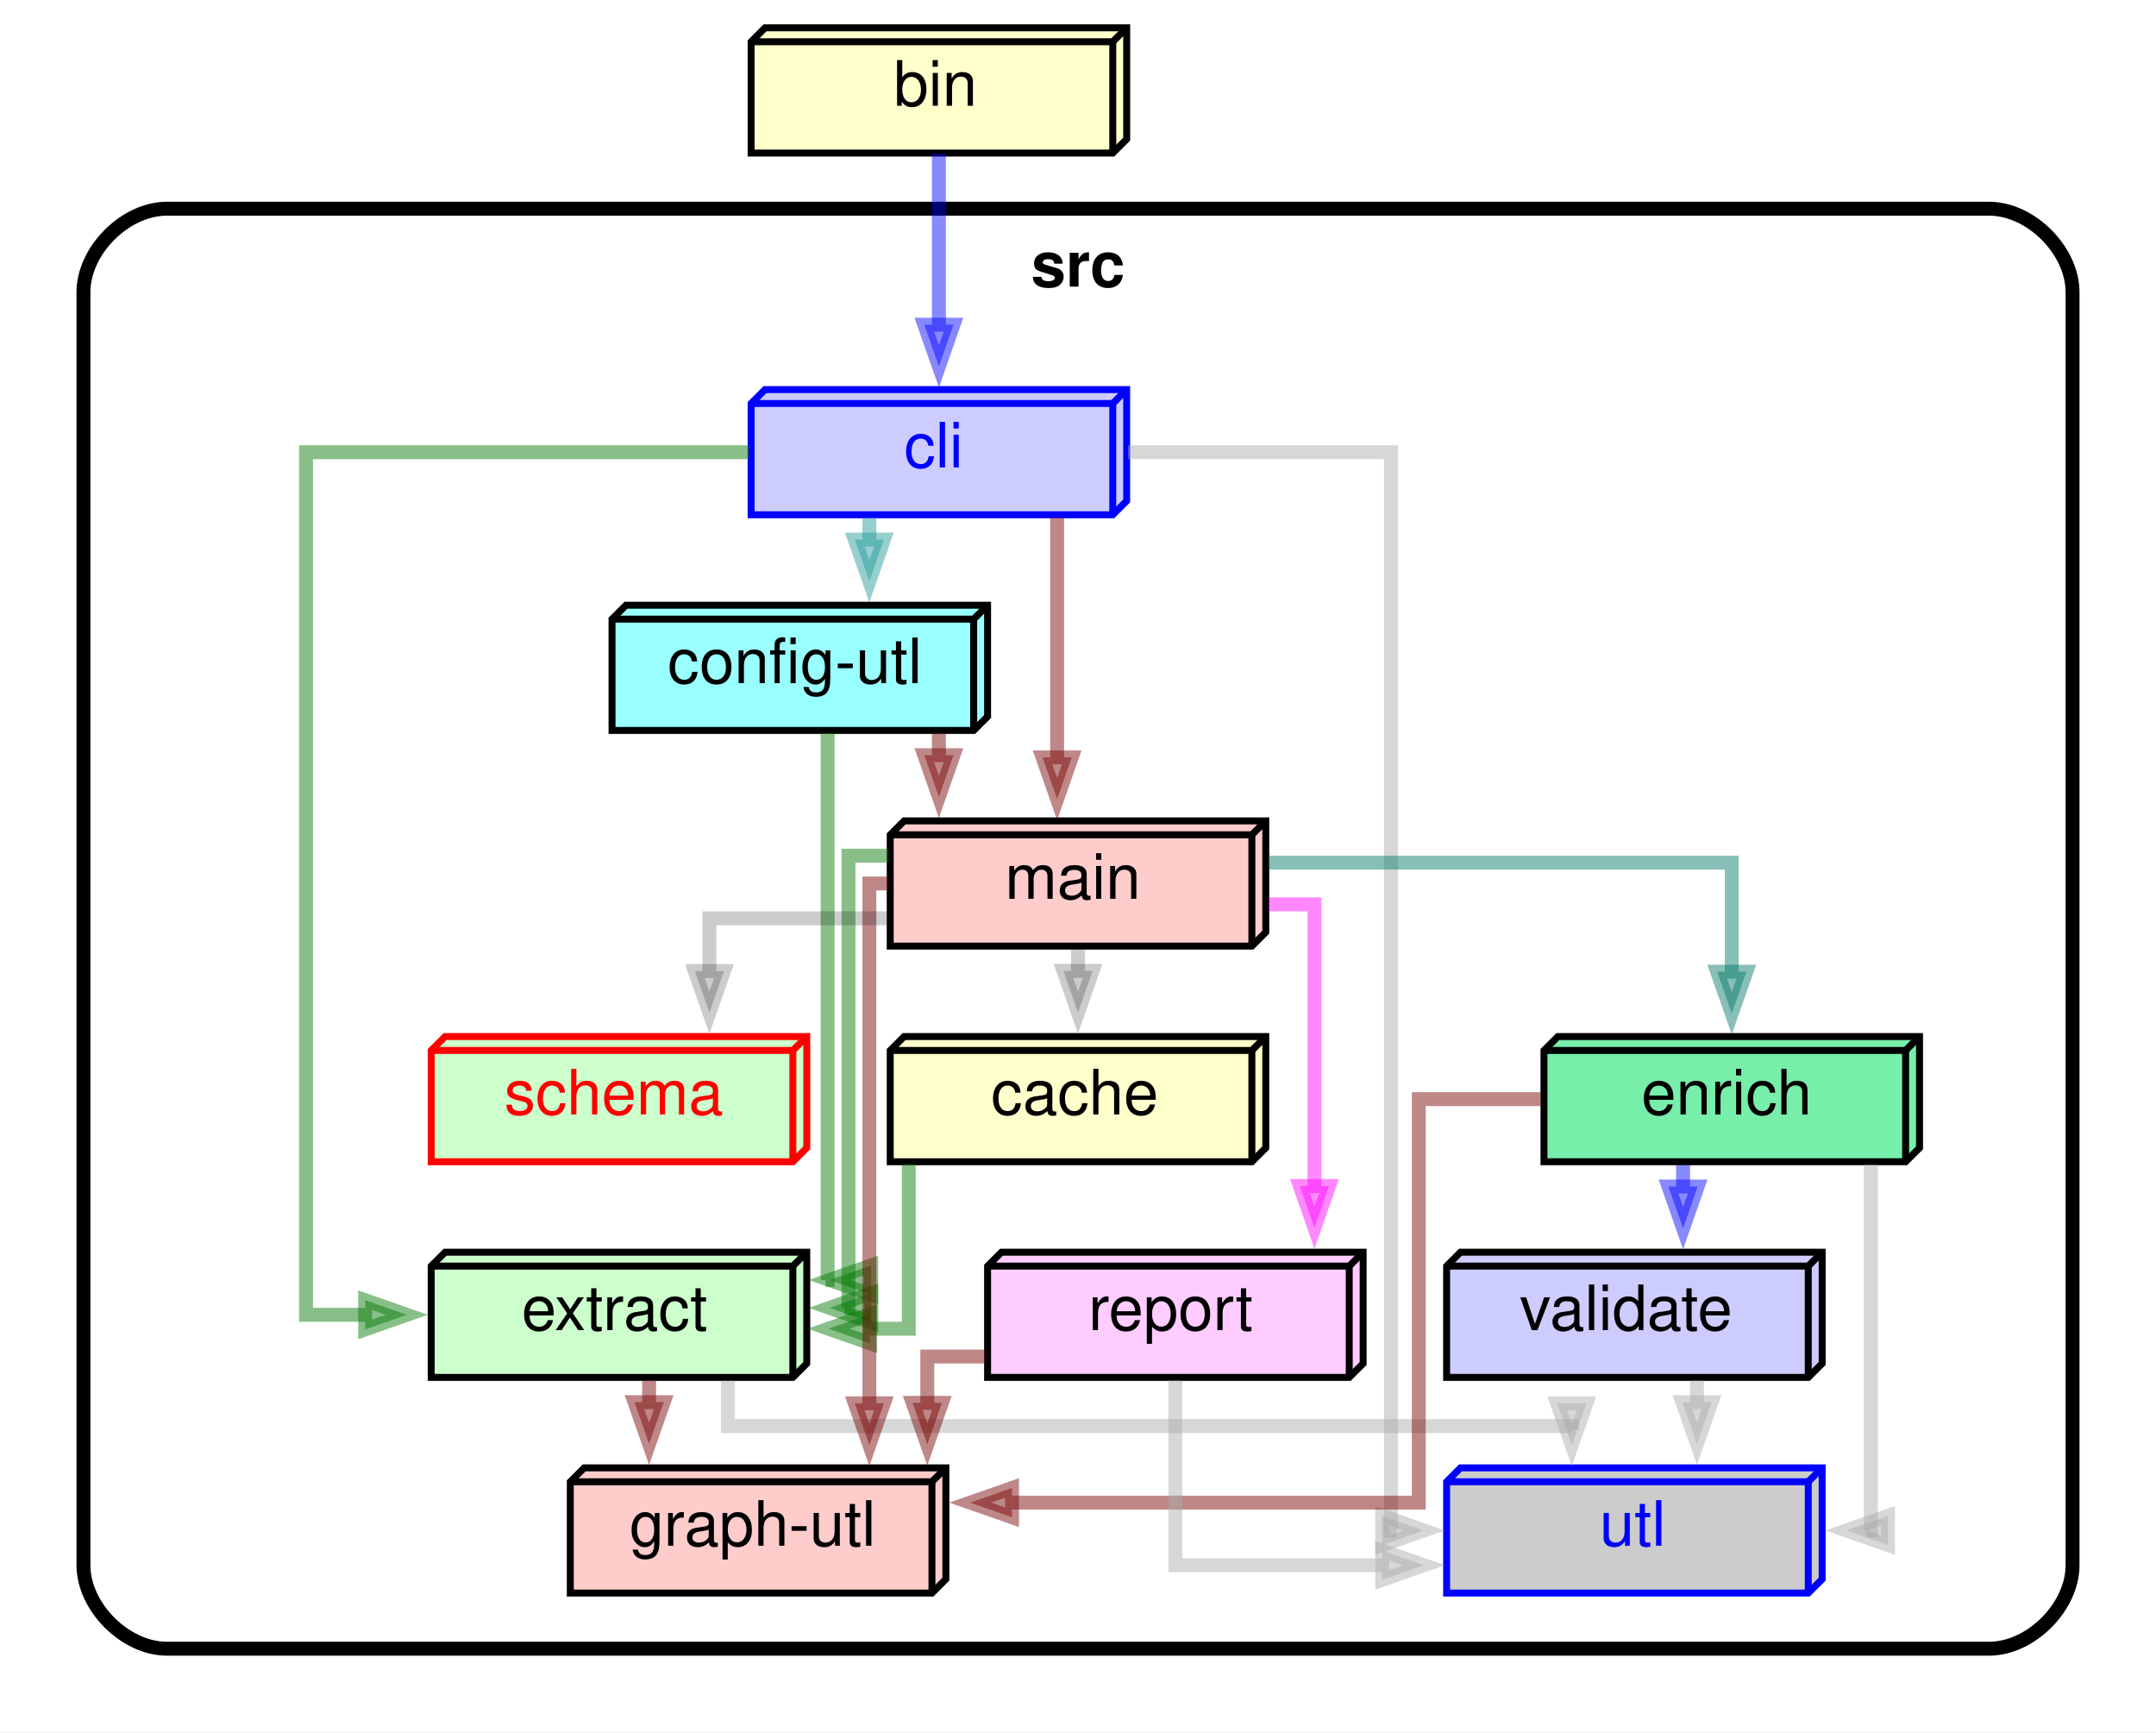
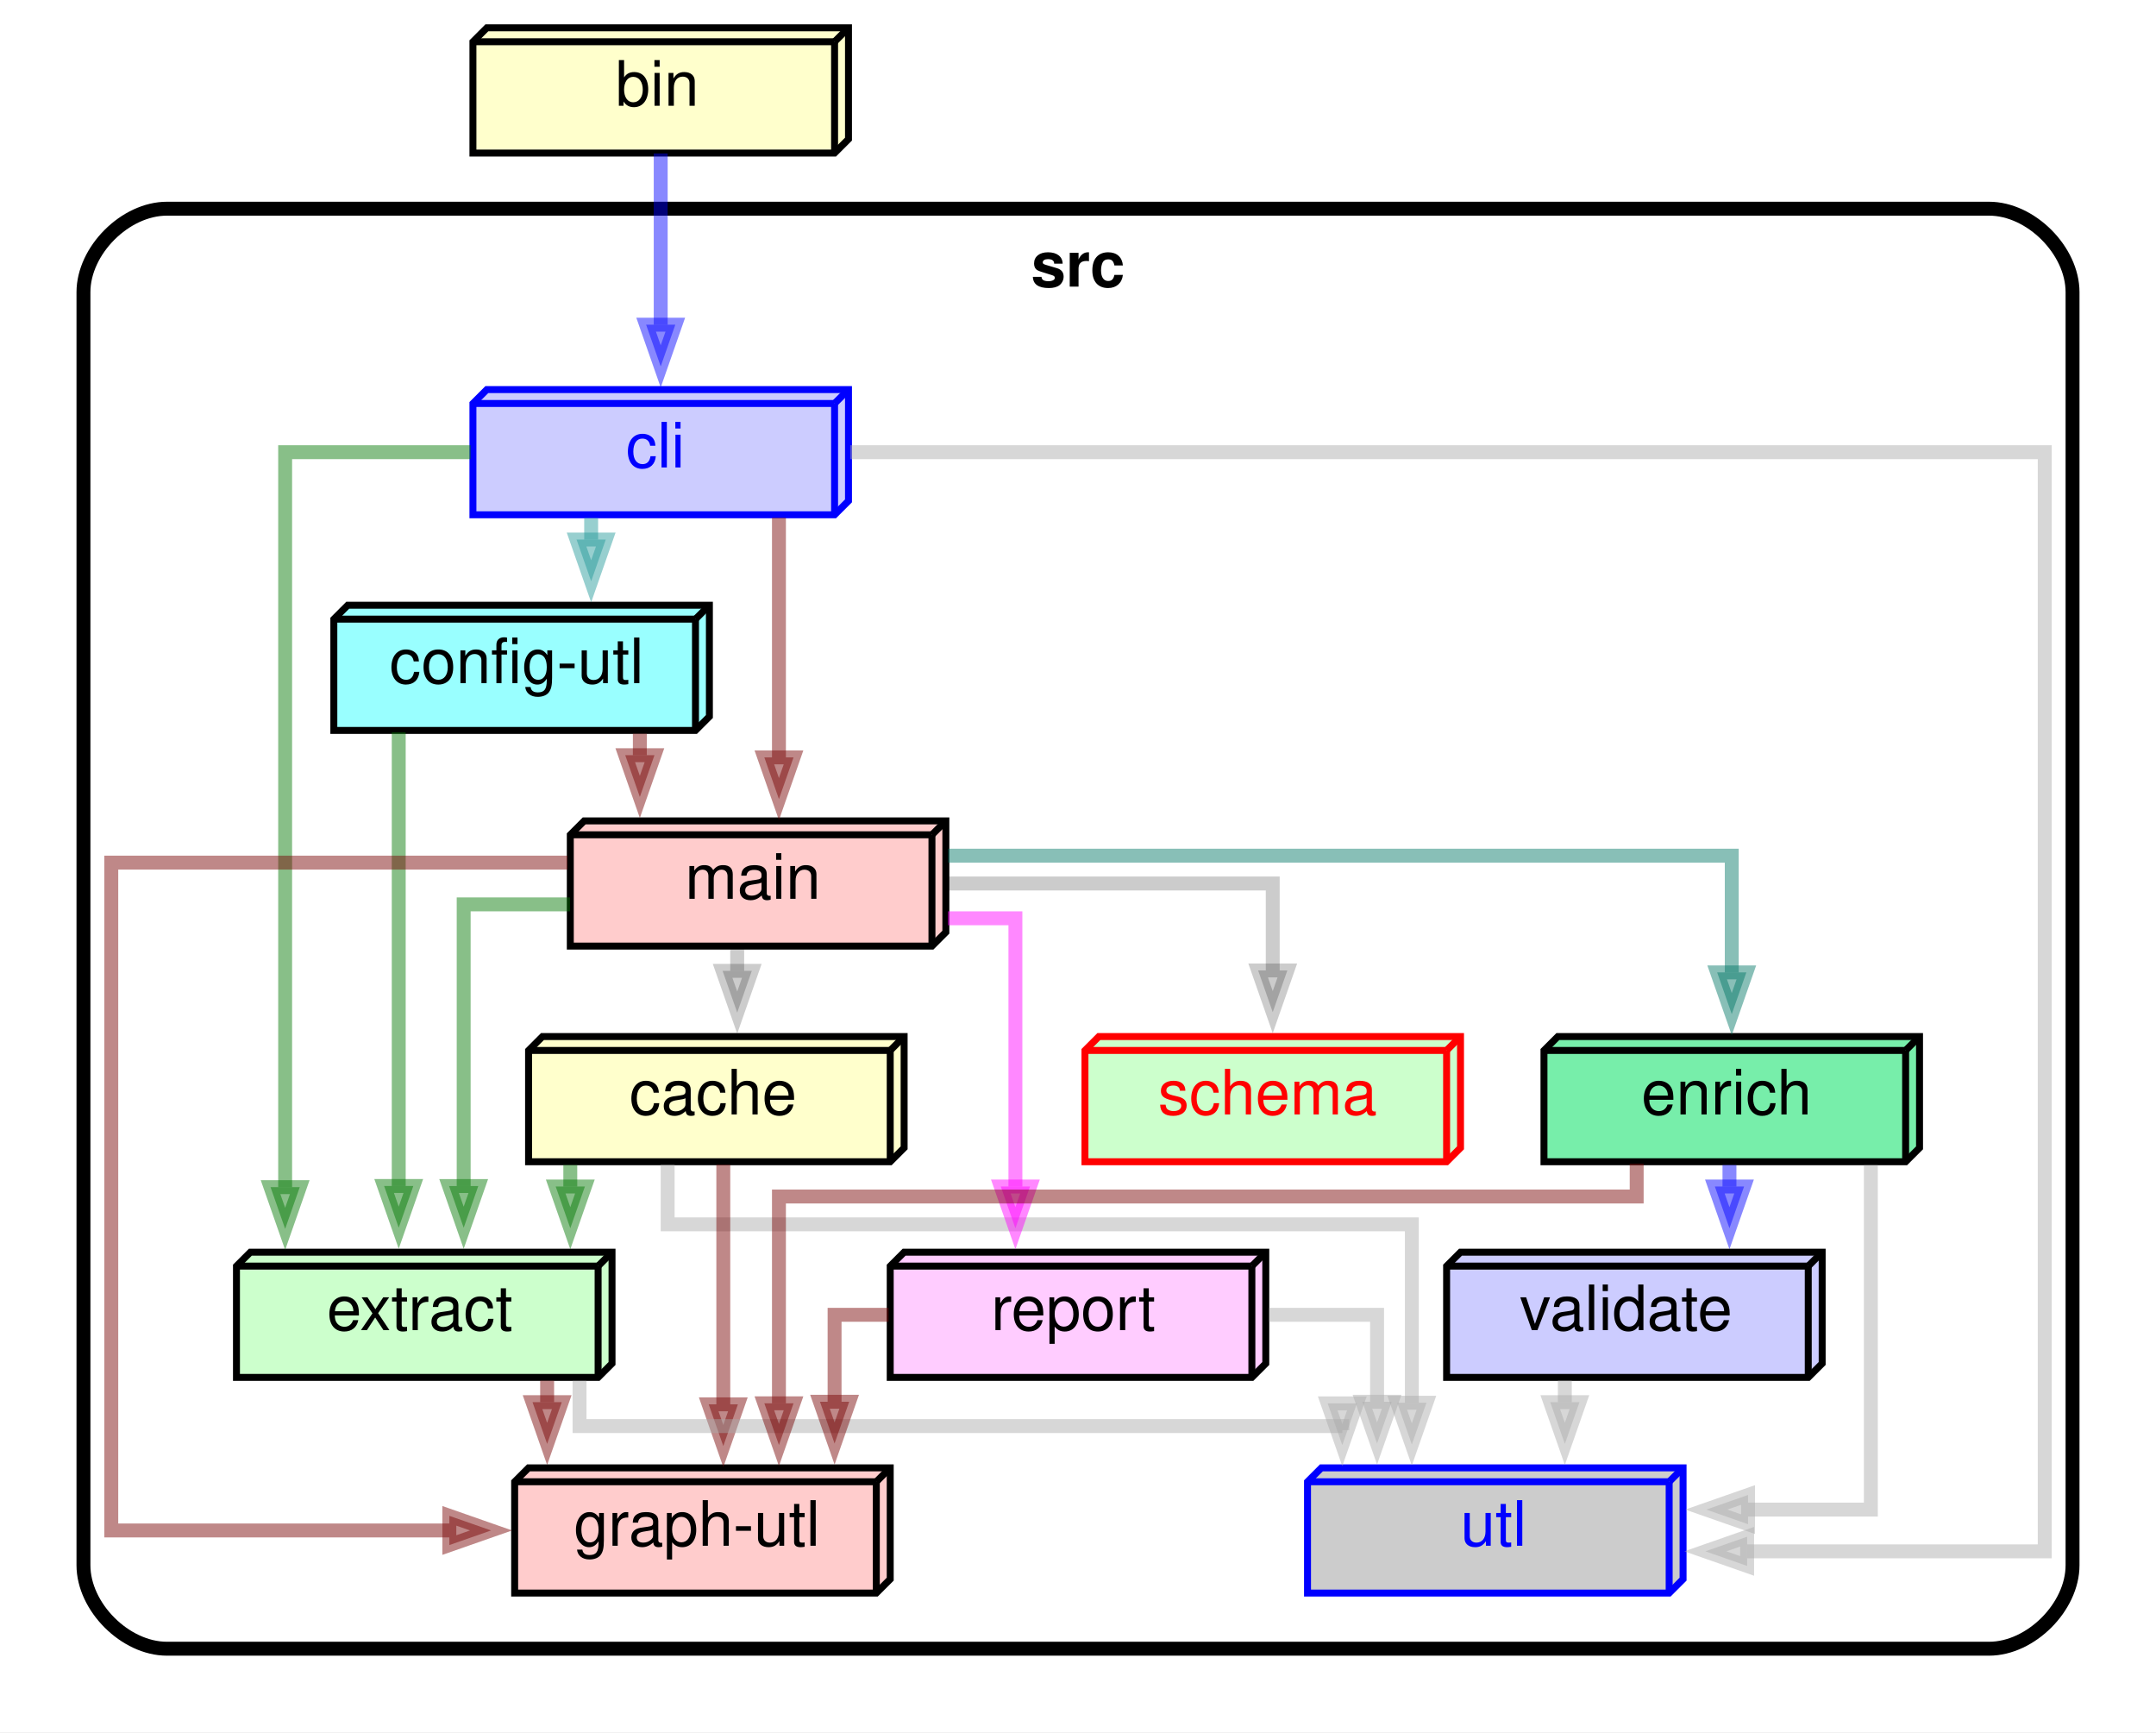
<svg xmlns="http://www.w3.org/2000/svg" xmlns:xlink="http://www.w3.org/1999/xlink" width="310pt" height="249pt" viewBox="0.00 0.00 310.00 249.00">
  <g id="graph0" class="graph" transform="scale(1 1) rotate(0) translate(4 245)">
    <polygon fill="white" stroke="none" points="-4,4 -4,-245 306,-245 306,4 -4,4" />
    <g id="clust1" class="cluster">
      <path fill="#ffffff" stroke="black" stroke-width="2" d="M20,-8C20,-8 282,-8 282,-8 288,-8 294,-14 294,-20 294,-20 294,-203 294,-203 294,-209 288,-215 282,-215 282,-215 20,-215 20,-215 14,-215 8,-209 8,-203 8,-203 8,-20 8,-20 8,-14 14,-8 20,-8" />
      <text text-anchor="middle" x="151" y="-203.8" font-family="Helvetica,sans-Serif" font-weight="bold" font-size="9.00">src</text>
    </g>
    <g id="node1" class="node">
      <g id="a_node1">
        <a xlink:href="https://github.com/sverweij/dependency-cruiser/blob/develop/bin/" xlink:title="bin">
-           <polygon fill="#ffffcc" stroke="black" points="158,-241 106,-241 104,-239 104,-223 156,-223 158,-225 158,-241" />
-           <polyline fill="none" stroke="black" points="156,-239 104,-239" />
-           <polyline fill="none" stroke="black" points="156,-239 156,-223" />
-           <polyline fill="none" stroke="black" points="156,-239 158,-241" />
-           <text text-anchor="start" x="124.5" y="-229.8" font-family="Helvetica,sans-Serif" font-size="9.00">bin</text>
+           <polygon fill="#ffffcc" stroke="black" points="118,-241 66,-241 64,-239 64,-223 116,-223 118,-225 118,-241" />
+           <polyline fill="none" stroke="black" points="116,-239 64,-239" />
+           <polyline fill="none" stroke="black" points="116,-239 116,-223" />
+           <polyline fill="none" stroke="black" points="116,-239 118,-241" />
+           <text text-anchor="start" x="84.5" y="-229.8" font-family="Helvetica,sans-Serif" font-size="9.00">bin</text>
        </a>
      </g>
    </g>
    <g id="node2" class="node">
      <g id="a_node2">
        <a xlink:href="https://github.com/sverweij/dependency-cruiser/blob/develop/src/cli" xlink:title="not-reachable-from-folder-index">
-           <polygon fill="#ccccff" stroke="blue" points="158,-189 106,-189 104,-187 104,-171 156,-171 158,-173 158,-189" />
-           <polyline fill="none" stroke="blue" points="156,-187 104,-187" />
-           <polyline fill="none" stroke="blue" points="156,-187 156,-171" />
-           <polyline fill="none" stroke="blue" points="156,-187 158,-189" />
-           <text text-anchor="start" x="126" y="-177.8" font-family="Helvetica,sans-Serif" font-size="9.00" fill="blue">cli</text>
+           <polygon fill="#ccccff" stroke="blue" points="118,-189 66,-189 64,-187 64,-171 116,-171 118,-173 118,-189" />
+           <polyline fill="none" stroke="blue" points="116,-187 64,-187" />
+           <polyline fill="none" stroke="blue" points="116,-187 116,-171" />
+           <polyline fill="none" stroke="blue" points="116,-187 118,-189" />
+           <text text-anchor="start" x="86" y="-177.8" font-family="Helvetica,sans-Serif" font-size="9.00" fill="blue">cli</text>
        </a>
      </g>
    </g>
    <g id="edge1" class="edge">
-       <path fill="none" stroke="#0000ff" stroke-width="2" stroke-opacity="0.467" d="M131,-222.94C131,-222.94 131,-198.33 131,-198.33" />
-       <polygon fill="#0000ff" fill-opacity="0.467" stroke="#0000ff" stroke-width="2" stroke-opacity="0.467" points="133.1,-198.33 131,-192.33 128.9,-198.33 133.1,-198.33" />
+       <path fill="none" stroke="#0000ff" stroke-width="2" stroke-opacity="0.467" d="M91,-222.94C91,-222.94 91,-198.33 91,-198.33" />
+       <polygon fill="#0000ff" fill-opacity="0.467" stroke="#0000ff" stroke-width="2" stroke-opacity="0.467" points="93.1,-198.33 91,-192.33 88.9,-198.33 93.1,-198.33" />
    </g>
    <g id="node4" class="node">
      <g id="a_node4">
        <a xlink:href="https://github.com/sverweij/dependency-cruiser/blob/develop/src/extract" xlink:title="extract">
-           <polygon fill="#ccffcc" stroke="black" points="112,-65 60,-65 58,-63 58,-47 110,-47 112,-49 112,-65" />
-           <polyline fill="none" stroke="black" points="110,-63 58,-63" />
-           <polyline fill="none" stroke="black" points="110,-63 110,-47" />
-           <polyline fill="none" stroke="black" points="110,-63 112,-65" />
-           <text text-anchor="start" x="71" y="-53.8" font-family="Helvetica,sans-Serif" font-size="9.00">extract</text>
-         </a>
-       </g>
-     </g>
-     <g id="edge5" class="edge">
-       <path fill="none" stroke="#007700" stroke-width="2" stroke-opacity="0.467" d="M103.7,-180C76.89,-180 40,-180 40,-180 40,-180 40,-56 40,-56 40,-56 48.5,-56 48.5,-56" />
-       <polygon fill="#007700" fill-opacity="0.467" stroke="#007700" stroke-width="2" stroke-opacity="0.467" points="48.5,-58.1 54.5,-56 48.5,-53.9 48.5,-58.1" />
+           <polygon fill="#ccffcc" stroke="black" points="84,-65 32,-65 30,-63 30,-47 82,-47 84,-49 84,-65" />
+           <polyline fill="none" stroke="black" points="82,-63 30,-63" />
+           <polyline fill="none" stroke="black" points="82,-63 82,-47" />
+           <polyline fill="none" stroke="black" points="82,-63 84,-65" />
+           <text text-anchor="start" x="43" y="-53.8" font-family="Helvetica,sans-Serif" font-size="9.00">extract</text>
+         </a>
+       </g>
+     </g>
+     <g id="edge7" class="edge">
+       <path fill="none" stroke="#007700" stroke-width="2" stroke-opacity="0.467" d="M63.68,-180C50.29,-180 37,-180 37,-180 37,-180 37,-74.35 37,-74.35" />
+       <polygon fill="#007700" fill-opacity="0.467" stroke="#007700" stroke-width="2" stroke-opacity="0.467" points="39.1,-74.35 37,-68.35 34.9,-74.35 39.1,-74.35" />
    </g>
    <g id="node5" class="node">
      <g id="a_node5">
-         <a xlink:href="https://github.com/sverweij/dependency-cruiser/blob/develop/src/config-utl" xlink:title="config-utl">
-           <polygon fill="#99ffff" stroke="black" points="138,-158 86,-158 84,-156 84,-140 136,-140 138,-142 138,-158" />
-           <polyline fill="none" stroke="black" points="136,-156 84,-156" />
-           <polyline fill="none" stroke="black" points="136,-156 136,-140" />
-           <polyline fill="none" stroke="black" points="136,-156 138,-158" />
-           <text text-anchor="start" x="92" y="-146.8" font-family="Helvetica,sans-Serif" font-size="9.00">config-utl</text>
-         </a>
-       </g>
-     </g>
-     <g id="edge3" class="edge">
-       <path fill="none" stroke="#229999" stroke-width="2" stroke-opacity="0.467" d="M121,-170.53C121,-170.53 121,-167.44 121,-167.44" />
-       <polygon fill="#229999" fill-opacity="0.467" stroke="#229999" stroke-width="2" stroke-opacity="0.467" points="123.1,-167.44 121,-161.44 118.9,-167.44 123.1,-167.44" />
-     </g>
-     <g id="node6" class="node">
-       <g id="a_node6">
-         <a xlink:href="https://github.com/sverweij/dependency-cruiser/blob/develop/src/main" xlink:title="main">
-           <polygon fill="#ffcccc" stroke="black" points="178,-127 126,-127 124,-125 124,-109 176,-109 178,-111 178,-127" />
-           <polyline fill="none" stroke="black" points="176,-125 124,-125" />
-           <polyline fill="none" stroke="black" points="176,-125 176,-109" />
-           <polyline fill="none" stroke="black" points="176,-125 178,-127" />
-           <text text-anchor="start" x="140.5" y="-115.8" font-family="Helvetica,sans-Serif" font-size="9.00">main</text>
-         </a>
-       </g>
-     </g>
-     <g id="edge4" class="edge">
-       <path fill="none" stroke="#770000" stroke-width="2" stroke-opacity="0.467" d="M148,-170.58C148,-170.58 148,-136.13 148,-136.13" />
-       <polygon fill="#770000" fill-opacity="0.467" stroke="#770000" stroke-width="2" stroke-opacity="0.467" points="150.1,-136.13 148,-130.13 145.9,-136.13 150.1,-136.13" />
+         <a xlink:href="https://github.com/sverweij/dependency-cruiser/blob/develop/src/utl" xlink:title="utl-module-not-shared-enough">
+           <polygon fill="#cccccc" stroke="blue" points="238,-34 186,-34 184,-32 184,-16 236,-16 238,-18 238,-34" />
+           <polyline fill="none" stroke="blue" points="236,-32 184,-32" />
+           <polyline fill="none" stroke="blue" points="236,-32 236,-16" />
+           <polyline fill="none" stroke="blue" points="236,-32 238,-34" />
+           <text text-anchor="start" x="206" y="-22.8" font-family="Helvetica,sans-Serif" font-size="9.00" fill="blue">utl</text>
+         </a>
+       </g>
+     </g>
+     <g id="edge8" class="edge">
+       <path fill="none" stroke="#aaaaaa" stroke-width="2" stroke-opacity="0.467" d="M118.25,-180C172.75,-180 290,-180 290,-180 290,-180 290,-22 290,-22 290,-22 247.21,-22 247.21,-22" />
+       <polygon fill="#aaaaaa" fill-opacity="0.467" stroke="#aaaaaa" stroke-width="2" stroke-opacity="0.467" points="247.21,-19.9 241.21,-22 247.21,-24.1 247.21,-19.9" />
    </g>
    <g id="node7" class="node">
      <g id="a_node7">
-         <a xlink:href="https://github.com/sverweij/dependency-cruiser/blob/develop/src/utl" xlink:title="utl-module-not-shared-enough">
-           <polygon fill="#cccccc" stroke="blue" points="258,-34 206,-34 204,-32 204,-16 256,-16 258,-18 258,-34" />
-           <polyline fill="none" stroke="blue" points="256,-32 204,-32" />
-           <polyline fill="none" stroke="blue" points="256,-32 256,-16" />
-           <polyline fill="none" stroke="blue" points="256,-32 258,-34" />
-           <text text-anchor="start" x="226" y="-22.8" font-family="Helvetica,sans-Serif" font-size="9.00" fill="blue">utl</text>
+         <a xlink:href="https://github.com/sverweij/dependency-cruiser/blob/develop/src/config-utl" xlink:title="config-utl">
+           <polygon fill="#99ffff" stroke="black" points="98,-158 46,-158 44,-156 44,-140 96,-140 98,-142 98,-158" />
+           <polyline fill="none" stroke="black" points="96,-156 44,-156" />
+           <polyline fill="none" stroke="black" points="96,-156 96,-140" />
+           <polyline fill="none" stroke="black" points="96,-156 98,-158" />
+           <text text-anchor="start" x="52" y="-146.8" font-family="Helvetica,sans-Serif" font-size="9.00">config-utl</text>
+         </a>
+       </g>
+     </g>
+     <g id="edge5" class="edge">
+       <path fill="none" stroke="#229999" stroke-width="2" stroke-opacity="0.467" d="M81,-170.53C81,-170.53 81,-167.44 81,-167.44" />
+       <polygon fill="#229999" fill-opacity="0.467" stroke="#229999" stroke-width="2" stroke-opacity="0.467" points="83.1,-167.44 81,-161.44 78.9,-167.44 83.1,-167.44" />
+     </g>
+     <g id="node8" class="node">
+       <g id="a_node8">
+         <a xlink:href="https://github.com/sverweij/dependency-cruiser/blob/develop/src/main" xlink:title="main">
+           <polygon fill="#ffcccc" stroke="black" points="132,-127 80,-127 78,-125 78,-109 130,-109 132,-111 132,-127" />
+           <polyline fill="none" stroke="black" points="130,-125 78,-125" />
+           <polyline fill="none" stroke="black" points="130,-125 130,-109" />
+           <polyline fill="none" stroke="black" points="130,-125 132,-127" />
+           <text text-anchor="start" x="94.5" y="-115.8" font-family="Helvetica,sans-Serif" font-size="9.00">main</text>
        </a>
      </g>
    </g>
    <g id="edge6" class="edge">
-       <path fill="none" stroke="#aaaaaa" stroke-width="2" stroke-opacity="0.467" d="M158.19,-180C176,-180 196,-180 196,-180 196,-180 196,-25 196,-25 196,-25 196.78,-25 196.78,-25" />
-       <polygon fill="#aaaaaa" fill-opacity="0.467" stroke="#aaaaaa" stroke-width="2" stroke-opacity="0.467" points="194.74,-27.1 200.74,-25 194.74,-22.9 194.74,-27.1" />
+       <path fill="none" stroke="#770000" stroke-width="2" stroke-opacity="0.467" d="M108,-170.58C108,-170.58 108,-136.13 108,-136.13" />
+       <polygon fill="#770000" fill-opacity="0.467" stroke="#770000" stroke-width="2" stroke-opacity="0.467" points="110.1,-136.13 108,-130.13 105.9,-136.13 110.1,-136.13" />
    </g>
    <g id="node3" class="node">
      <g id="a_node3">
        <a xlink:href="https://github.com/sverweij/dependency-cruiser/blob/develop/src/cache" xlink:title="cache">
-           <polygon fill="#ffffcc" stroke="black" points="178,-96 126,-96 124,-94 124,-78 176,-78 178,-80 178,-96" />
-           <polyline fill="none" stroke="black" points="176,-94 124,-94" />
-           <polyline fill="none" stroke="black" points="176,-94 176,-78" />
-           <polyline fill="none" stroke="black" points="176,-94 178,-96" />
-           <text text-anchor="start" x="138.5" y="-84.8" font-family="Helvetica,sans-Serif" font-size="9.00">cache</text>
+           <polygon fill="#ffffcc" stroke="black" points="126,-96 74,-96 72,-94 72,-78 124,-78 126,-80 126,-96" />
+           <polyline fill="none" stroke="black" points="124,-94 72,-94" />
+           <polyline fill="none" stroke="black" points="124,-94 124,-78" />
+           <polyline fill="none" stroke="black" points="124,-94 126,-96" />
+           <text text-anchor="start" x="86.5" y="-84.8" font-family="Helvetica,sans-Serif" font-size="9.00">cache</text>
        </a>
      </g>
    </g>
    <g id="edge2" class="edge">
-       <path fill="none" stroke="#007700" stroke-width="2" stroke-opacity="0.467" d="M126.67,-77.63C126.67,-67.88 126.67,-54 126.67,-54 126.67,-54 121.12,-54 121.12,-54" />
-       <polygon fill="#007700" fill-opacity="0.467" stroke="#007700" stroke-width="2" stroke-opacity="0.467" points="121.12,-51.9 115.12,-54 121.12,-56.1 121.12,-51.9" />
-     </g>
-     <g id="edge12" class="edge">
-       <path fill="none" stroke="#aaaaaa" stroke-width="2" stroke-opacity="0.467" d="M100.67,-46.51C100.67,-43.06 100.67,-40 100.67,-40 100.67,-40 222,-40 222,-40 222,-40 222,-39.42 222,-39.42" />
-       <polygon fill="#aaaaaa" fill-opacity="0.467" stroke="#aaaaaa" stroke-width="2" stroke-opacity="0.467" points="224.1,-43.27 222,-37.27 219.9,-43.27 224.1,-43.27" />
-     </g>
-     <g id="node10" class="node">
-       <g id="a_node10">
+       <path fill="none" stroke="#007700" stroke-width="2" stroke-opacity="0.467" d="M78,-77.53C78,-77.53 78,-74.44 78,-74.44" />
+       <polygon fill="#007700" fill-opacity="0.467" stroke="#007700" stroke-width="2" stroke-opacity="0.467" points="80.1,-74.44 78,-68.44 75.9,-74.44 80.1,-74.44" />
+     </g>
+     <g id="edge3" class="edge">
+       <path fill="none" stroke="#aaaaaa" stroke-width="2" stroke-opacity="0.467" d="M92,-77.58C92,-73.22 92,-69 92,-69 92,-69 199,-69 199,-69 199,-69 199,-43.36 199,-43.36" />
+       <polygon fill="#aaaaaa" fill-opacity="0.467" stroke="#aaaaaa" stroke-width="2" stroke-opacity="0.467" points="201.1,-43.36 199,-37.36 196.9,-43.36 201.1,-43.36" />
+     </g>
+     <g id="node6" class="node">
+       <g id="a_node6">
        <a xlink:href="https://github.com/sverweij/dependency-cruiser/blob/develop/src/graph-utl" xlink:title="graph-utl">
-           <polygon fill="#ffcccc" stroke="black" points="132,-34 80,-34 78,-32 78,-16 130,-16 132,-18 132,-34" />
-           <polyline fill="none" stroke="black" points="130,-32 78,-32" />
-           <polyline fill="none" stroke="black" points="130,-32 130,-16" />
-           <polyline fill="none" stroke="black" points="130,-32 132,-34" />
-           <text text-anchor="start" x="86.5" y="-22.8" font-family="Helvetica,sans-Serif" font-size="9.00">graph-utl</text>
-         </a>
-       </g>
-     </g>
-     <g id="edge13" class="edge">
-       <path fill="none" stroke="#770000" stroke-width="2" stroke-opacity="0.467" d="M89.33,-46.53C89.33,-46.53 89.33,-43.44 89.33,-43.44" />
-       <polygon fill="#770000" fill-opacity="0.467" stroke="#770000" stroke-width="2" stroke-opacity="0.467" points="91.43,-43.44 89.33,-37.44 87.23,-43.44 91.43,-43.44" />
-     </g>
-     <g id="edge7" class="edge">
-       <path fill="none" stroke="#007700" stroke-width="2" stroke-opacity="0.467" d="M115,-139.58C115,-116.88 115,-61 115,-61 115,-61 114.72,-61 114.72,-61" />
-       <polygon fill="#007700" fill-opacity="0.467" stroke="#007700" stroke-width="2" stroke-opacity="0.467" points="121.26,-58.9 115.26,-61 121.26,-63.1 121.26,-58.9" />
-     </g>
-     <g id="edge8" class="edge">
-       <path fill="none" stroke="#770000" stroke-width="2" stroke-opacity="0.467" d="M131,-139.53C131,-139.53 131,-136.44 131,-136.44" />
-       <polygon fill="#770000" fill-opacity="0.467" stroke="#770000" stroke-width="2" stroke-opacity="0.467" points="133.1,-136.44 131,-130.44 128.9,-136.44 133.1,-136.44" />
+           <polygon fill="#ffcccc" stroke="black" points="124,-34 72,-34 70,-32 70,-16 122,-16 124,-18 124,-34" />
+           <polyline fill="none" stroke="black" points="122,-32 70,-32" />
+           <polyline fill="none" stroke="black" points="122,-32 122,-16" />
+           <polyline fill="none" stroke="black" points="122,-32 124,-34" />
+           <text text-anchor="start" x="78.5" y="-22.8" font-family="Helvetica,sans-Serif" font-size="9.00">graph-utl</text>
+         </a>
+       </g>
+     </g>
+     <g id="edge4" class="edge">
+       <path fill="none" stroke="#770000" stroke-width="2" stroke-opacity="0.467" d="M100,-77.58C100,-77.58 100,-43.13 100,-43.13" />
+       <polygon fill="#770000" fill-opacity="0.467" stroke="#770000" stroke-width="2" stroke-opacity="0.467" points="102.1,-43.13 100,-37.13 97.9,-43.13 102.1,-43.13" />
    </g>
    <g id="edge14" class="edge">
-       <path fill="none" stroke="#000000" stroke-width="2" stroke-opacity="0.2" d="M151,-108.53C151,-108.53 151,-105.44 151,-105.44" />
-       <polygon fill="#000000" fill-opacity="0.2" stroke="#000000" stroke-width="2" stroke-opacity="0.2" points="153.1,-105.44 151,-99.44 148.9,-105.44 153.1,-105.44" />
+       <path fill="none" stroke="#aaaaaa" stroke-width="2" stroke-opacity="0.467" d="M79.33,-46.51C79.33,-43.06 79.33,-40 79.33,-40 79.33,-40 189,-40 189,-40 189,-40 189,-39.42 189,-39.42" />
+       <polygon fill="#aaaaaa" fill-opacity="0.467" stroke="#aaaaaa" stroke-width="2" stroke-opacity="0.467" points="191.1,-43.27 189,-37.27 186.9,-43.27 191.1,-43.27" />
+     </g>
+     <g id="edge15" class="edge">
+       <path fill="none" stroke="#770000" stroke-width="2" stroke-opacity="0.467" d="M74.67,-46.53C74.67,-46.53 74.67,-43.44 74.67,-43.44" />
+       <polygon fill="#770000" fill-opacity="0.467" stroke="#770000" stroke-width="2" stroke-opacity="0.467" points="76.77,-43.44 74.67,-37.44 72.57,-43.44 76.77,-43.44" />
+     </g>
+     <g id="edge9" class="edge">
+       <path fill="none" stroke="#007700" stroke-width="2" stroke-opacity="0.467" d="M53.33,-139.74C53.33,-139.74 53.33,-74.52 53.33,-74.52" />
+       <polygon fill="#007700" fill-opacity="0.467" stroke="#007700" stroke-width="2" stroke-opacity="0.467" points="55.43,-74.52 53.33,-68.52 51.23,-74.52 55.43,-74.52" />
+     </g>
+     <g id="edge10" class="edge">
+       <path fill="none" stroke="#770000" stroke-width="2" stroke-opacity="0.467" d="M88,-139.53C88,-139.53 88,-136.44 88,-136.44" />
+       <polygon fill="#770000" fill-opacity="0.467" stroke="#770000" stroke-width="2" stroke-opacity="0.467" points="90.1,-136.44 88,-130.44 85.9,-136.44 90.1,-136.44" />
    </g>
    <g id="edge16" class="edge">
-       <path fill="none" stroke="#007700" stroke-width="2" stroke-opacity="0.467" d="M123.75,-122C120.33,-122 118,-122 118,-122 118,-122 118,-57 118,-57 118,-57 117.43,-57 117.43,-57" />
-       <polygon fill="#007700" fill-opacity="0.467" stroke="#007700" stroke-width="2" stroke-opacity="0.467" points="121.28,-54.9 115.28,-57 121.28,-59.1 121.28,-54.9" />
-     </g>
-     <g id="node8" class="node">
-       <g id="a_node8">
+       <path fill="none" stroke="#000000" stroke-width="2" stroke-opacity="0.2" d="M102,-108.53C102,-108.53 102,-105.44 102,-105.44" />
+       <polygon fill="#000000" fill-opacity="0.2" stroke="#000000" stroke-width="2" stroke-opacity="0.2" points="104.1,-105.44 102,-99.44 99.9,-105.44 104.1,-105.44" />
+     </g>
+     <g id="edge18" class="edge">
+       <path fill="none" stroke="#007700" stroke-width="2" stroke-opacity="0.467" d="M77.95,-115C69.65,-115 62.67,-115 62.67,-115 62.67,-115 62.67,-74.51 62.67,-74.51" />
+       <polygon fill="#007700" fill-opacity="0.467" stroke="#007700" stroke-width="2" stroke-opacity="0.467" points="64.77,-74.51 62.67,-68.51 60.57,-74.51 64.77,-74.51" />
+     </g>
+     <g id="edge21" class="edge">
+       <path fill="none" stroke="#770000" stroke-width="2" stroke-opacity="0.467" d="M77.6,-121C50.17,-121 12,-121 12,-121 12,-121 12,-25 12,-25 12,-25 60.61,-25 60.61,-25" />
+       <polygon fill="#770000" fill-opacity="0.467" stroke="#770000" stroke-width="2" stroke-opacity="0.467" points="60.61,-27.1 66.61,-25 60.61,-22.9 60.61,-27.1" />
+     </g>
+     <g id="node9" class="node">
+       <g id="a_node9">
        <a xlink:href="https://github.com/sverweij/dependency-cruiser/blob/develop/src/enrich" xlink:title="enrich">
          <polygon fill="#77eeaa" stroke="black" points="272,-96 220,-96 218,-94 218,-78 270,-78 272,-80 272,-96" />
          <polyline fill="none" stroke="black" points="270,-94 218,-94" />
          <polyline fill="none" stroke="black" points="270,-94 270,-78" />
          <polyline fill="none" stroke="black" points="270,-94 272,-96" />
          <text text-anchor="start" x="232" y="-84.8" font-family="Helvetica,sans-Serif" font-size="9.00">enrich</text>
        </a>
      </g>
    </g>
-     <g id="edge15" class="edge">
-       <path fill="none" stroke="#007766" stroke-width="2" stroke-opacity="0.467" d="M178.44,-121C206.19,-121 245,-121 245,-121 245,-121 245,-105.32 245,-105.32" />
-       <polygon fill="#007766" fill-opacity="0.467" stroke="#007766" stroke-width="2" stroke-opacity="0.467" points="247.1,-105.32 245,-99.32 242.9,-105.32 247.1,-105.32" />
-     </g>
-     <g id="edge19" class="edge">
-       <path fill="none" stroke="#770000" stroke-width="2" stroke-opacity="0.467" d="M123.77,-118C122.05,-118 121,-118 121,-118 121,-118 121,-43.28 121,-43.28" />
-       <polygon fill="#770000" fill-opacity="0.467" stroke="#770000" stroke-width="2" stroke-opacity="0.467" points="123.1,-43.28 121,-37.28 118.9,-43.28 123.1,-43.28" />
+     <g id="edge17" class="edge">
+       <path fill="none" stroke="#007766" stroke-width="2" stroke-opacity="0.467" d="M132.33,-122C173.07,-122 245,-122 245,-122 245,-122 245,-105.22 245,-105.22" />
+       <polygon fill="#007766" fill-opacity="0.467" stroke="#007766" stroke-width="2" stroke-opacity="0.467" points="247.1,-105.22 245,-99.22 242.9,-105.22 247.1,-105.22" />
    </g>
    <g id="node11" class="node">
      <g id="a_node11">
        <a xlink:href="https://github.com/sverweij/dependency-cruiser/blob/develop/src/schema" xlink:title="not-unreachable-from-cli">
-           <polygon fill="#ccffcc" stroke="red" points="112,-96 60,-96 58,-94 58,-78 110,-78 112,-80 112,-96" />
-           <polyline fill="none" stroke="red" points="110,-94 58,-94" />
-           <polyline fill="none" stroke="red" points="110,-94 110,-78" />
-           <polyline fill="none" stroke="red" points="110,-94 112,-96" />
-           <text text-anchor="start" x="68.5" y="-84.8" font-family="Helvetica,sans-Serif" font-size="9.00" fill="red">schema</text>
-         </a>
-       </g>
-     </g>
-     <g id="edge17" class="edge">
-       <path fill="none" stroke="#000000" stroke-width="2" stroke-opacity="0.2" d="M123.57,-113C110.64,-113 98,-113 98,-113 98,-113 98,-105.41 98,-105.41" />
-       <polygon fill="#000000" fill-opacity="0.2" stroke="#000000" stroke-width="2" stroke-opacity="0.2" points="100.1,-105.41 98,-99.41 95.9,-105.41 100.1,-105.41" />
+           <polygon fill="#ccffcc" stroke="red" points="206,-96 154,-96 152,-94 152,-78 204,-78 206,-80 206,-96" />
+           <polyline fill="none" stroke="red" points="204,-94 152,-94" />
+           <polyline fill="none" stroke="red" points="204,-94 204,-78" />
+           <polyline fill="none" stroke="red" points="204,-94 206,-96" />
+           <text text-anchor="start" x="162.5" y="-84.8" font-family="Helvetica,sans-Serif" font-size="9.00" fill="red">schema</text>
+         </a>
+       </g>
+     </g>
+     <g id="edge19" class="edge">
+       <path fill="none" stroke="#000000" stroke-width="2" stroke-opacity="0.2" d="M132.13,-118C153.25,-118 179,-118 179,-118 179,-118 179,-105.5 179,-105.5" />
+       <polygon fill="#000000" fill-opacity="0.2" stroke="#000000" stroke-width="2" stroke-opacity="0.2" points="181.1,-105.5 179,-99.5 176.9,-105.5 181.1,-105.5" />
    </g>
    <g id="node12" class="node">
      <g id="a_node12">
        <a xlink:href="https://github.com/sverweij/dependency-cruiser/blob/develop/src/report" xlink:title="report">
-           <polygon fill="#ffccff" stroke="black" points="192,-65 140,-65 138,-63 138,-47 190,-47 192,-49 192,-65" />
-           <polyline fill="none" stroke="black" points="190,-63 138,-63" />
-           <polyline fill="none" stroke="black" points="190,-63 190,-47" />
-           <polyline fill="none" stroke="black" points="190,-63 192,-65" />
-           <text text-anchor="start" x="152.5" y="-53.8" font-family="Helvetica,sans-Serif" font-size="9.00">report</text>
-         </a>
-       </g>
-     </g>
-     <g id="edge18" class="edge">
-       <path fill="none" stroke="#ff00ff" stroke-width="2" stroke-opacity="0.467" d="M178.44,-115C182.31,-115 185,-115 185,-115 185,-115 185,-74.51 185,-74.51" />
-       <polygon fill="#ff00ff" fill-opacity="0.467" stroke="#ff00ff" stroke-width="2" stroke-opacity="0.467" points="187.1,-74.51 185,-68.51 182.9,-74.51 187.1,-74.51" />
-     </g>
-     <g id="edge11" class="edge">
-       <path fill="none" stroke="#aaaaaa" stroke-width="2" stroke-opacity="0.467" d="M265,-77.58C265,-60.24 265,-25 265,-25 265,-25 264.34,-25 264.34,-25" />
-       <polygon fill="#aaaaaa" fill-opacity="0.467" stroke="#aaaaaa" stroke-width="2" stroke-opacity="0.467" points="267.47,-22.9 261.47,-25 267.47,-27.1 267.47,-22.9" />
-     </g>
-     <g id="node9" class="node">
-       <g id="a_node9">
+           <polygon fill="#ffccff" stroke="black" points="178,-65 126,-65 124,-63 124,-47 176,-47 178,-49 178,-65" />
+           <polyline fill="none" stroke="black" points="176,-63 124,-63" />
+           <polyline fill="none" stroke="black" points="176,-63 176,-47" />
+           <polyline fill="none" stroke="black" points="176,-63 178,-65" />
+           <text text-anchor="start" x="138.5" y="-53.8" font-family="Helvetica,sans-Serif" font-size="9.00">report</text>
+         </a>
+       </g>
+     </g>
+     <g id="edge20" class="edge">
+       <path fill="none" stroke="#ff00ff" stroke-width="2" stroke-opacity="0.467" d="M132.28,-113C137.82,-113 142,-113 142,-113 142,-113 142,-74.44 142,-74.44" />
+       <polygon fill="#ff00ff" fill-opacity="0.467" stroke="#ff00ff" stroke-width="2" stroke-opacity="0.467" points="144.1,-74.44 142,-68.44 139.9,-74.44 144.1,-74.44" />
+     </g>
+     <g id="edge13" class="edge">
+       <path fill="none" stroke="#aaaaaa" stroke-width="2" stroke-opacity="0.467" d="M265,-77.52C265,-60.84 265,-28 265,-28 265,-28 247.34,-28 247.34,-28" />
+       <polygon fill="#aaaaaa" fill-opacity="0.467" stroke="#aaaaaa" stroke-width="2" stroke-opacity="0.467" points="247.34,-25.9 241.34,-28 247.34,-30.1 247.34,-25.9" />
+     </g>
+     <g id="edge12" class="edge">
+       <path fill="none" stroke="#770000" stroke-width="2" stroke-opacity="0.467" d="M231.33,-77.74C231.33,-75.14 231.33,-73 231.33,-73 231.33,-73 108,-73 108,-73 108,-73 108,-43.28 108,-43.28" />
+       <polygon fill="#770000" fill-opacity="0.467" stroke="#770000" stroke-width="2" stroke-opacity="0.467" points="110.1,-43.28 108,-37.28 105.9,-43.28 110.1,-43.28" />
+     </g>
+     <g id="node10" class="node">
+       <g id="a_node10">
        <a xlink:href="https://github.com/sverweij/dependency-cruiser/blob/develop/src/validate" xlink:title="validate">
          <polygon fill="#ccccff" stroke="black" points="258,-65 206,-65 204,-63 204,-47 256,-47 258,-49 258,-65" />
          <polyline fill="none" stroke="black" points="256,-63 204,-63" />
          <polyline fill="none" stroke="black" points="256,-63 256,-47" />
          <polyline fill="none" stroke="black" points="256,-63 258,-65" />
          <text text-anchor="start" x="214.5" y="-53.8" font-family="Helvetica,sans-Serif" font-size="9.00">validate</text>
        </a>
      </g>
    </g>
-     <g id="edge9" class="edge">
-       <path fill="none" stroke="#0000ff" stroke-width="2" stroke-opacity="0.467" d="M238,-77.53C238,-77.53 238,-74.44 238,-74.44" />
-       <polygon fill="#0000ff" fill-opacity="0.467" stroke="#0000ff" stroke-width="2" stroke-opacity="0.467" points="240.1,-74.44 238,-68.44 235.9,-74.44 240.1,-74.44" />
-     </g>
-     <g id="edge10" class="edge">
-       <path fill="none" stroke="#770000" stroke-width="2" stroke-opacity="0.467" d="M217.53,-87C208.16,-87 200,-87 200,-87 200,-87 200,-29 200,-29 200,-29 141.51,-29 141.51,-29" />
-       <polygon fill="#770000" fill-opacity="0.467" stroke="#770000" stroke-width="2" stroke-opacity="0.467" points="141.51,-26.9 135.51,-29 141.51,-31.1 141.51,-26.9" />
+     <g id="edge11" class="edge">
+       <path fill="none" stroke="#0000ff" stroke-width="2" stroke-opacity="0.467" d="M244.67,-77.53C244.67,-77.53 244.67,-74.44 244.67,-74.44" />
+       <polygon fill="#0000ff" fill-opacity="0.467" stroke="#0000ff" stroke-width="2" stroke-opacity="0.467" points="246.77,-74.44 244.67,-68.44 242.57,-74.44 246.77,-74.44" />
+     </g>
+     <g id="edge24" class="edge">
+       <path fill="none" stroke="#aaaaaa" stroke-width="2" stroke-opacity="0.467" d="M221,-46.53C221,-46.53 221,-43.44 221,-43.44" />
+       <polygon fill="#aaaaaa" fill-opacity="0.467" stroke="#aaaaaa" stroke-width="2" stroke-opacity="0.467" points="223.1,-43.44 221,-37.44 218.9,-43.44 223.1,-43.44" />
+     </g>
+     <g id="edge23" class="edge">
+       <path fill="none" stroke="#aaaaaa" stroke-width="2" stroke-opacity="0.467" d="M178.48,-56C186.9,-56 194,-56 194,-56 194,-56 194,-43.5 194,-43.5" />
+       <polygon fill="#aaaaaa" fill-opacity="0.467" stroke="#aaaaaa" stroke-width="2" stroke-opacity="0.467" points="196.1,-43.5 194,-37.5 191.9,-43.5 196.1,-43.5" />
    </g>
    <g id="edge22" class="edge">
-       <path fill="none" stroke="#aaaaaa" stroke-width="2" stroke-opacity="0.467" d="M240,-46.53C240,-46.53 240,-43.44 240,-43.44" />
-       <polygon fill="#aaaaaa" fill-opacity="0.467" stroke="#aaaaaa" stroke-width="2" stroke-opacity="0.467" points="242.1,-43.44 240,-37.44 237.9,-43.44 242.1,-43.44" />
-     </g>
-     <g id="edge21" class="edge">
-       <path fill="none" stroke="#aaaaaa" stroke-width="2" stroke-opacity="0.467" d="M165,-46.54C165,-35.88 165,-20 165,-20 165,-20 194.75,-20 194.75,-20" />
-       <polygon fill="#aaaaaa" fill-opacity="0.467" stroke="#aaaaaa" stroke-width="2" stroke-opacity="0.467" points="194.75,-22.1 200.75,-20 194.75,-17.9 194.75,-22.1" />
-     </g>
-     <g id="edge20" class="edge">
-       <path fill="none" stroke="#770000" stroke-width="2" stroke-opacity="0.467" d="M137.61,-50C132.82,-50 129.33,-50 129.33,-50 129.33,-50 129.33,-43.34 129.33,-43.34" />
-       <polygon fill="#770000" fill-opacity="0.467" stroke="#770000" stroke-width="2" stroke-opacity="0.467" points="131.43,-43.34 129.33,-37.34 127.23,-43.34 131.43,-43.34" />
+       <path fill="none" stroke="#770000" stroke-width="2" stroke-opacity="0.467" d="M123.77,-56C119.25,-56 116,-56 116,-56 116,-56 116,-43.5 116,-43.5" />
+       <polygon fill="#770000" fill-opacity="0.467" stroke="#770000" stroke-width="2" stroke-opacity="0.467" points="118.1,-43.5 116,-37.5 113.9,-43.5 118.1,-43.5" />
    </g>
  </g>
</svg>
